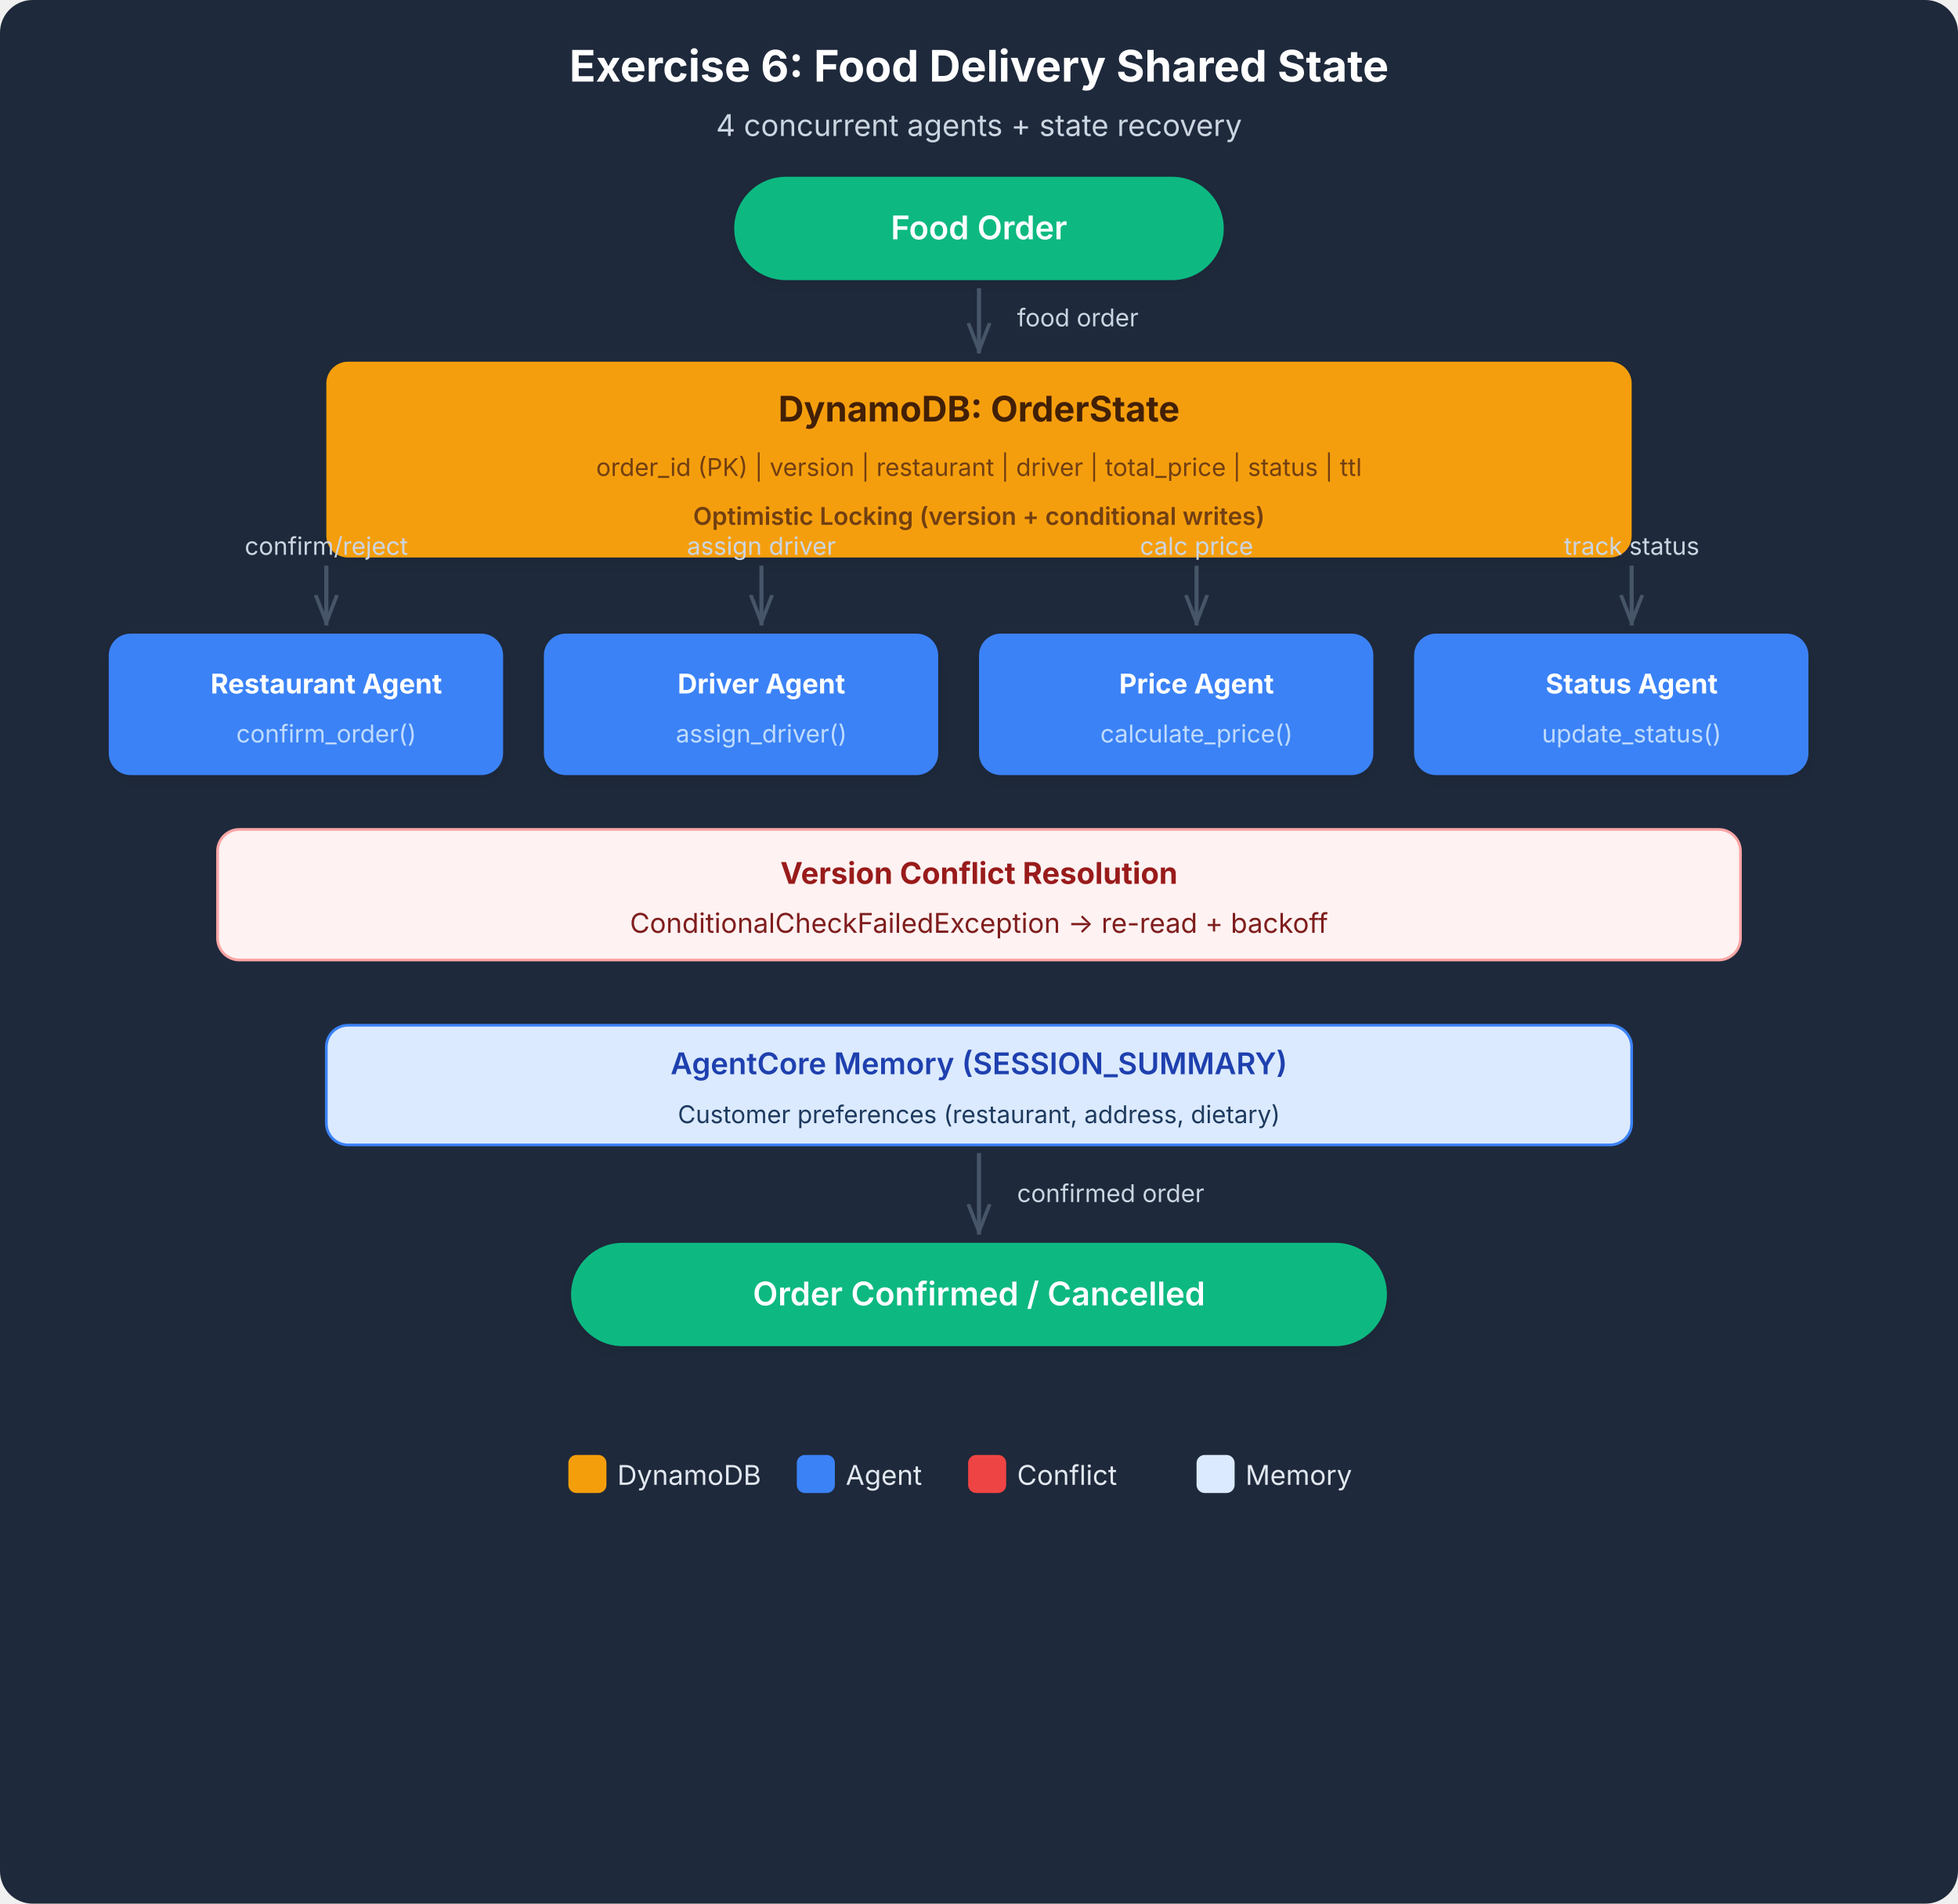
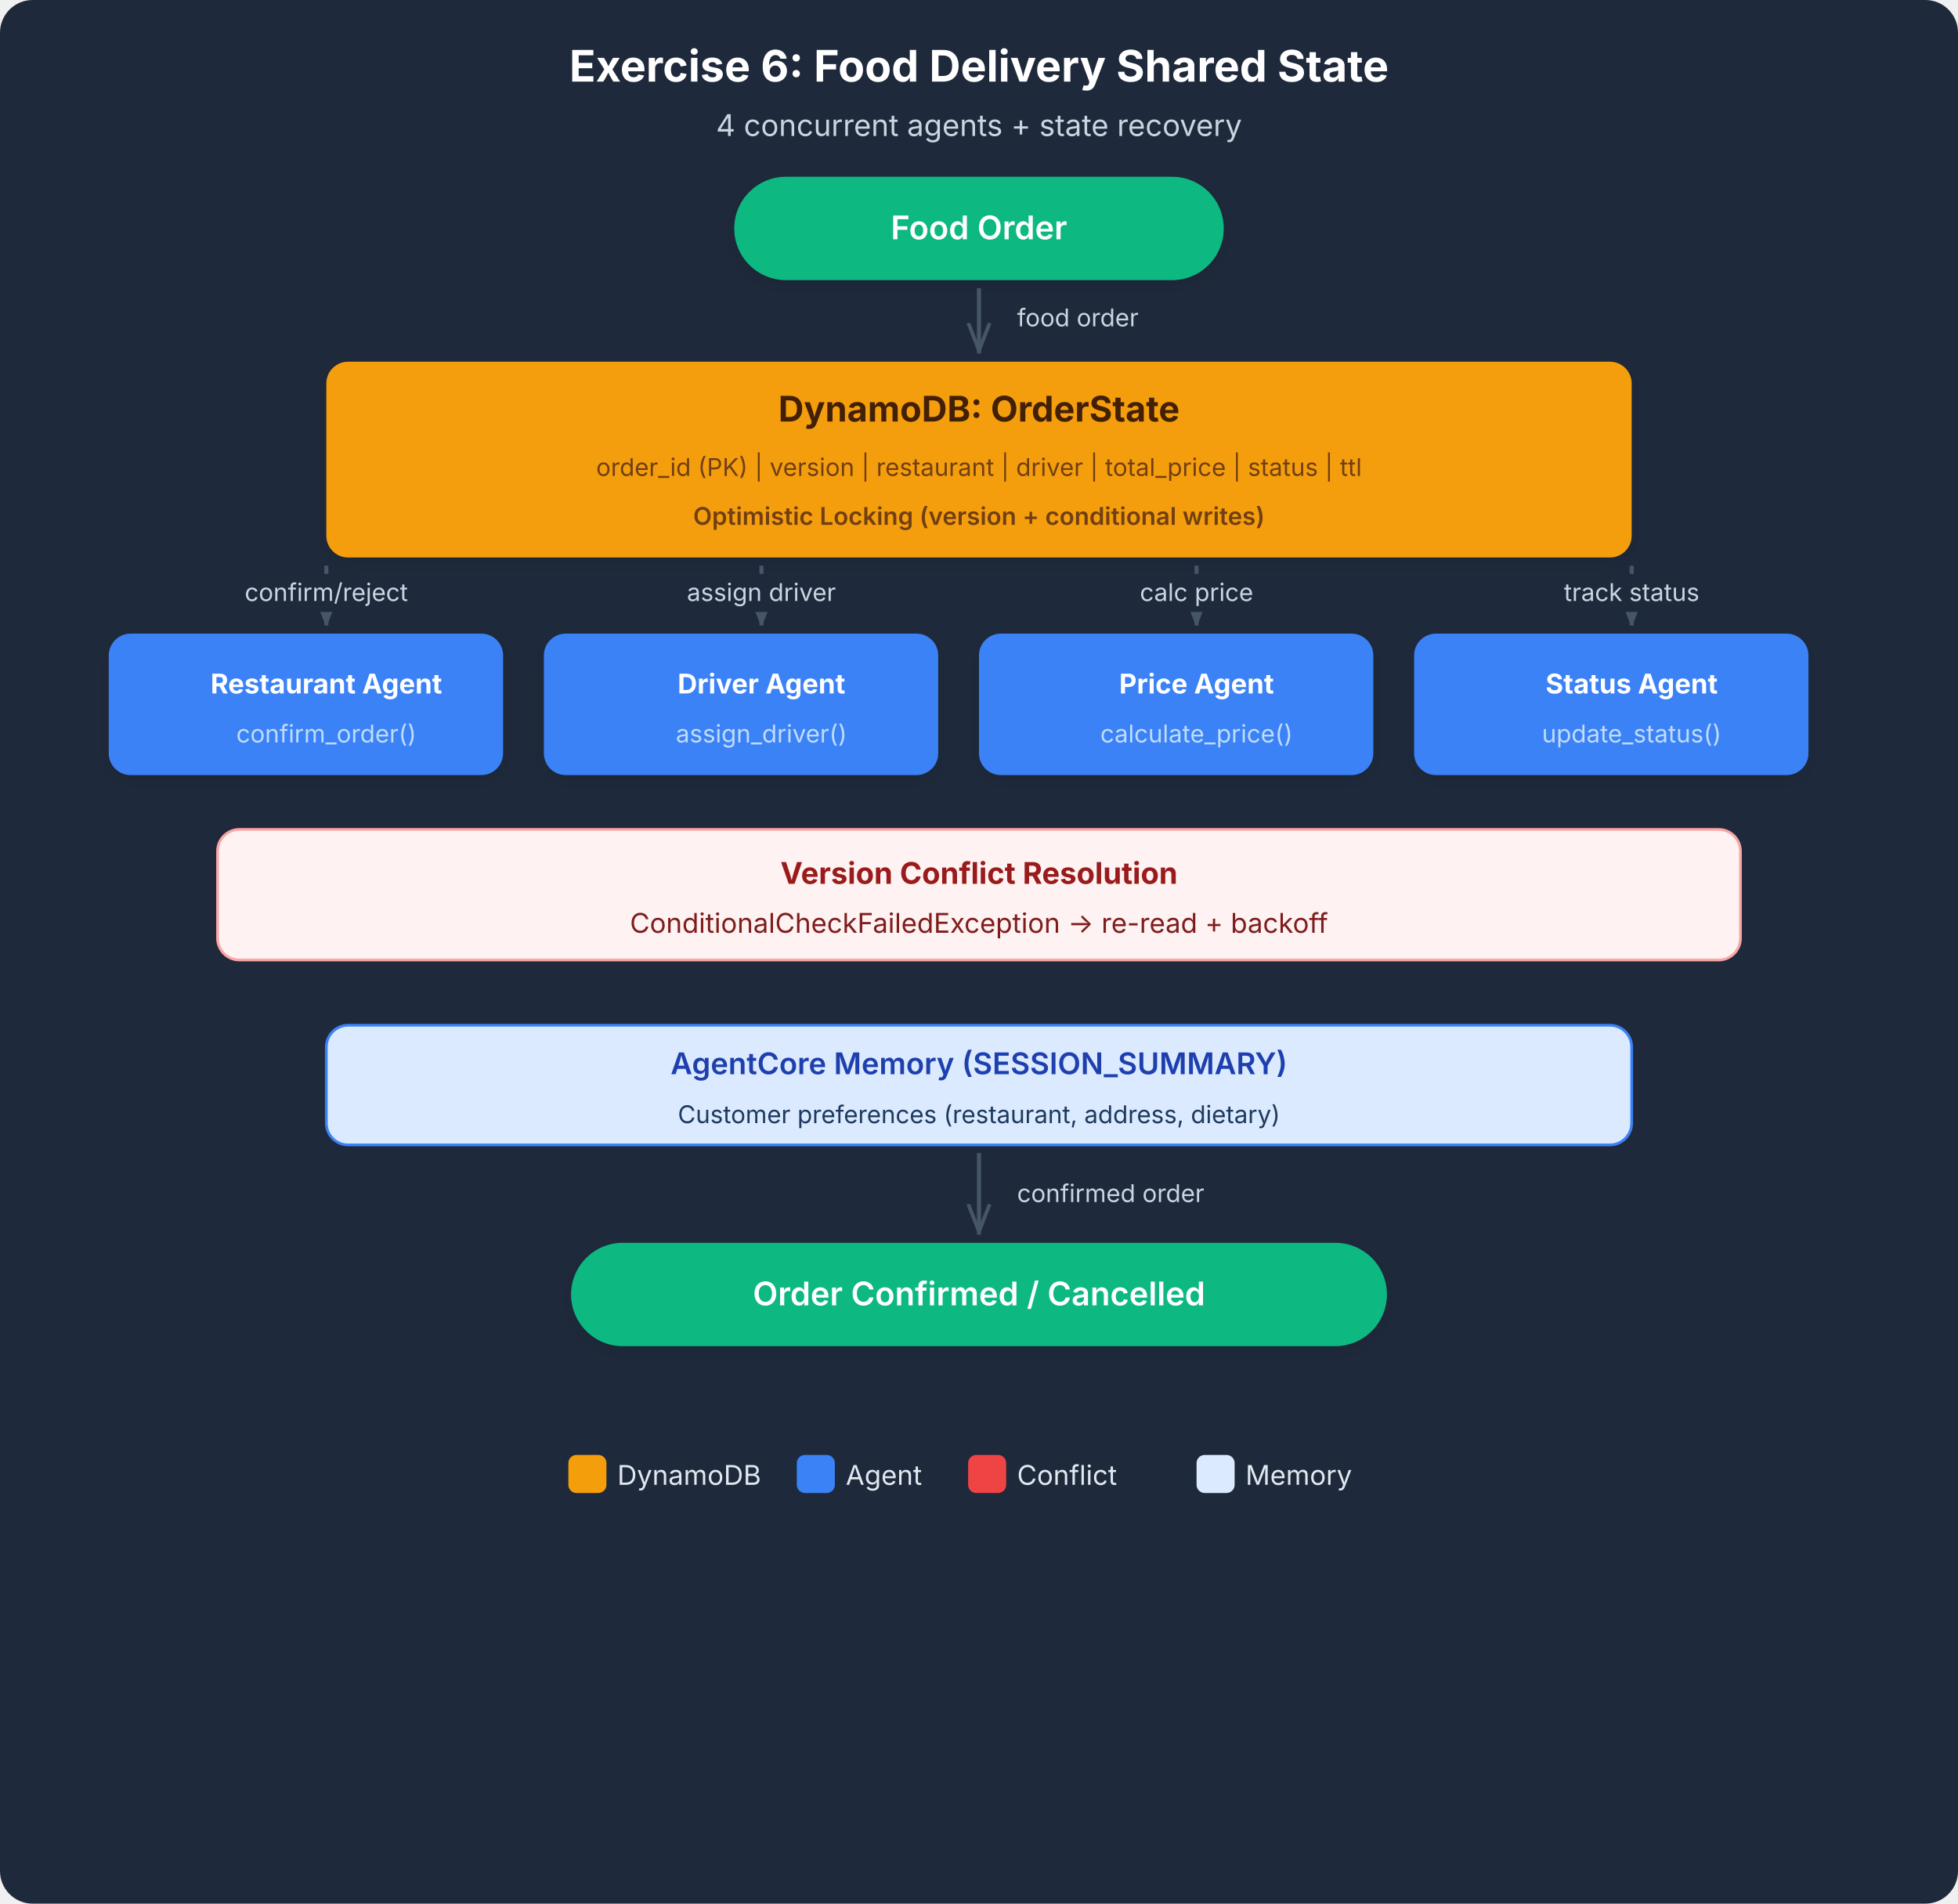
<svg xmlns="http://www.w3.org/2000/svg" viewBox="0 0 720 700" font-family="system-ui, -apple-system, &quot;Segoe UI&quot;, sans-serif">
  <defs>
    <filter id="sh" x="-4%" y="-4%" width="108%" height="116%">
      <feDropShadow dx="0" dy="2" stdDeviation="3" flood-opacity="0.08" />
    </filter>
    <marker id="a" viewBox="0 0 10 8" refX="10" refY="4" markerWidth="8" markerHeight="6" orient="auto">
      <path d="M0,0.5 L9,4 L0,7.5" fill="none" stroke="#475569" stroke-width="1.2" stroke-linejoin="round" />
    </marker>
    <marker id="ah" viewBox="0 0 10 8" refX="10" refY="4" markerWidth="8" markerHeight="6" orient="auto">
      <path d="M0,0.5 L9,4 L0,7.5" fill="none" stroke="#475569" stroke-width="1.2" stroke-linejoin="round" />
    </marker>
  </defs>
  <rect width="720" height="700" rx="12" fill="#1e293b" />
  <text x="360" y="30" text-anchor="middle" font-size="16" font-weight="700" fill="#ffffff">Exercise 6: Food Delivery Shared State</text>
  <text x="360" y="50" text-anchor="middle" font-size="11" fill="#cbd5e1">4 concurrent agents + state recovery</text>
  <rect x="270" y="65" width="180" height="38" rx="19" fill="#10b981" filter="url(#sh)" />
  <text x="360" y="88" text-anchor="middle" font-size="12" font-weight="600" fill="white">Food Order</text>
  <rect x="120" y="133" width="480" height="72" rx="8" fill="#f59e0b" filter="url(#sh)" />
  <text x="360" y="155" text-anchor="middle" font-size="13" font-weight="700" fill="#422006">DynamoDB: OrderState</text>
  <text x="360" y="175" text-anchor="middle" font-size="9" fill="#713f12">order_id (PK) | version | restaurant | driver | total_price | status | ttl</text>
  <text x="360" y="193" text-anchor="middle" font-size="9" font-weight="600" fill="#713f12">Optimistic Locking (version + conditional writes)</text>
  <rect x="40" y="233" width="145" height="52" rx="8" fill="#3b82f6" filter="url(#sh)" />
  <text x="120" y="255" text-anchor="middle" font-size="10" font-weight="700" fill="white">Restaurant Agent</text>
  <text x="120" y="273" text-anchor="middle" font-size="9" fill="#bfdbfe">confirm_order()</text>
  <rect x="200" y="233" width="145" height="52" rx="8" fill="#3b82f6" filter="url(#sh)" />
  <text x="280" y="255" text-anchor="middle" font-size="10" font-weight="700" fill="white">Driver Agent</text>
  <text x="280" y="273" text-anchor="middle" font-size="9" fill="#bfdbfe">assign_driver()</text>
  <rect x="360" y="233" width="145" height="52" rx="8" fill="#3b82f6" filter="url(#sh)" />
  <text x="440" y="255" text-anchor="middle" font-size="10" font-weight="700" fill="white">Price Agent</text>
  <text x="440" y="273" text-anchor="middle" font-size="9" fill="#bfdbfe">calculate_price()</text>
  <rect x="520" y="233" width="145" height="52" rx="8" fill="#3b82f6" filter="url(#sh)" />
  <text x="600" y="255" text-anchor="middle" font-size="10" font-weight="700" fill="white">Status Agent</text>
  <text x="600" y="273" text-anchor="middle" font-size="9" fill="#bfdbfe">update_status()</text>
  <rect x="80" y="305" width="560" height="48" rx="8" fill="#fef2f2" stroke="#fca5a5" stroke-width="1" />
  <text x="360" y="325" text-anchor="middle" font-size="11" font-weight="700" fill="#991b1b">Version Conflict Resolution</text>
  <text x="360" y="343" text-anchor="middle" font-size="10" fill="#7f1d1d">ConditionalCheckFailedException → re-read + backoff</text>
  <rect x="120" y="377" width="480" height="44" rx="8" fill="#dbeafe" stroke="#3b82f6" stroke-width="1" />
  <text x="360" y="395" text-anchor="middle" font-size="11" font-weight="600" fill="#1e40af">AgentCore Memory (SESSION_SUMMARY)</text>
  <text x="360" y="413" text-anchor="middle" font-size="9" fill="#1e3a5f">Customer preferences (restaurant, address, dietary)</text>
  <rect x="210" y="457" width="300" height="38" rx="19" fill="#10b981" filter="url(#sh)" />
  <text x="360" y="480" text-anchor="middle" font-size="12" font-weight="600" fill="white">Order Confirmed / Cancelled</text>
  <rect x="209" y="535" width="14" height="14" rx="3" fill="#f59e0b" />
  <text x="227" y="546" font-size="10" fill="#e2e8f0">DynamoDB</text>
  <rect x="293" y="535" width="14" height="14" rx="3" fill="#3b82f6" />
  <text x="311" y="546" font-size="10" fill="#e2e8f0">Agent</text>
  <rect x="356" y="535" width="14" height="14" rx="3" fill="#ef4444" />
  <text x="374" y="546" font-size="10" fill="#e2e8f0">Conflict</text>
  <rect x="440" y="535" width="14" height="14" rx="3" fill="#dbeafe" />
  <text x="458" y="546" font-size="10" fill="#e2e8f0">Memory</text>
  <g id="arrows">
    <line x1="360" y1="106" x2="360" y2="130" stroke="#475569" stroke-width="1.5" marker-end="url(#a)" />
    <text x="374" y="120" font-size="9" fill="#cbd5e1">food order</text>
    <line x1="120" y1="208" x2="120" y2="230" stroke="#475569" stroke-width="1.5" marker-end="url(#a)" />
-     <text x="120" y="204" text-anchor="middle" font-size="9" fill="#cbd5e1">confirm/reject</text>
+     <rect x="79" y="211" width="82" height="14" rx="3" fill="#1e293b" />
+     <text x="120" y="221" text-anchor="middle" font-size="9" fill="#cbd5e1">confirm/reject</text>
    <line x1="280" y1="208" x2="280" y2="230" stroke="#475569" stroke-width="1.5" marker-end="url(#a)" />
-     <text x="280" y="204" text-anchor="middle" font-size="9" fill="#cbd5e1">assign driver</text>
+     <rect x="243" y="211" width="74" height="14" rx="3" fill="#1e293b" />
+     <text x="280" y="221" text-anchor="middle" font-size="9" fill="#cbd5e1">assign driver</text>
    <line x1="440" y1="208" x2="440" y2="230" stroke="#475569" stroke-width="1.5" marker-end="url(#a)" />
-     <text x="440" y="204" text-anchor="middle" font-size="9" fill="#cbd5e1">calc price</text>
+     <rect x="411" y="211" width="58" height="14" rx="3" fill="#1e293b" />
+     <text x="440" y="221" text-anchor="middle" font-size="9" fill="#cbd5e1">calc price</text>
    <line x1="600" y1="208" x2="600" y2="230" stroke="#475569" stroke-width="1.5" marker-end="url(#a)" />
-     <text x="600" y="204" text-anchor="middle" font-size="9" fill="#cbd5e1">track status</text>
+     <rect x="563" y="211" width="74" height="14" rx="3" fill="#1e293b" />
+     <text x="600" y="221" text-anchor="middle" font-size="9" fill="#cbd5e1">track status</text>
    <line x1="360" y1="424" x2="360" y2="454" stroke="#475569" stroke-width="1.5" marker-end="url(#a)" />
    <text x="374" y="442" font-size="9" fill="#cbd5e1">confirmed order</text>
  </g>
</svg>
